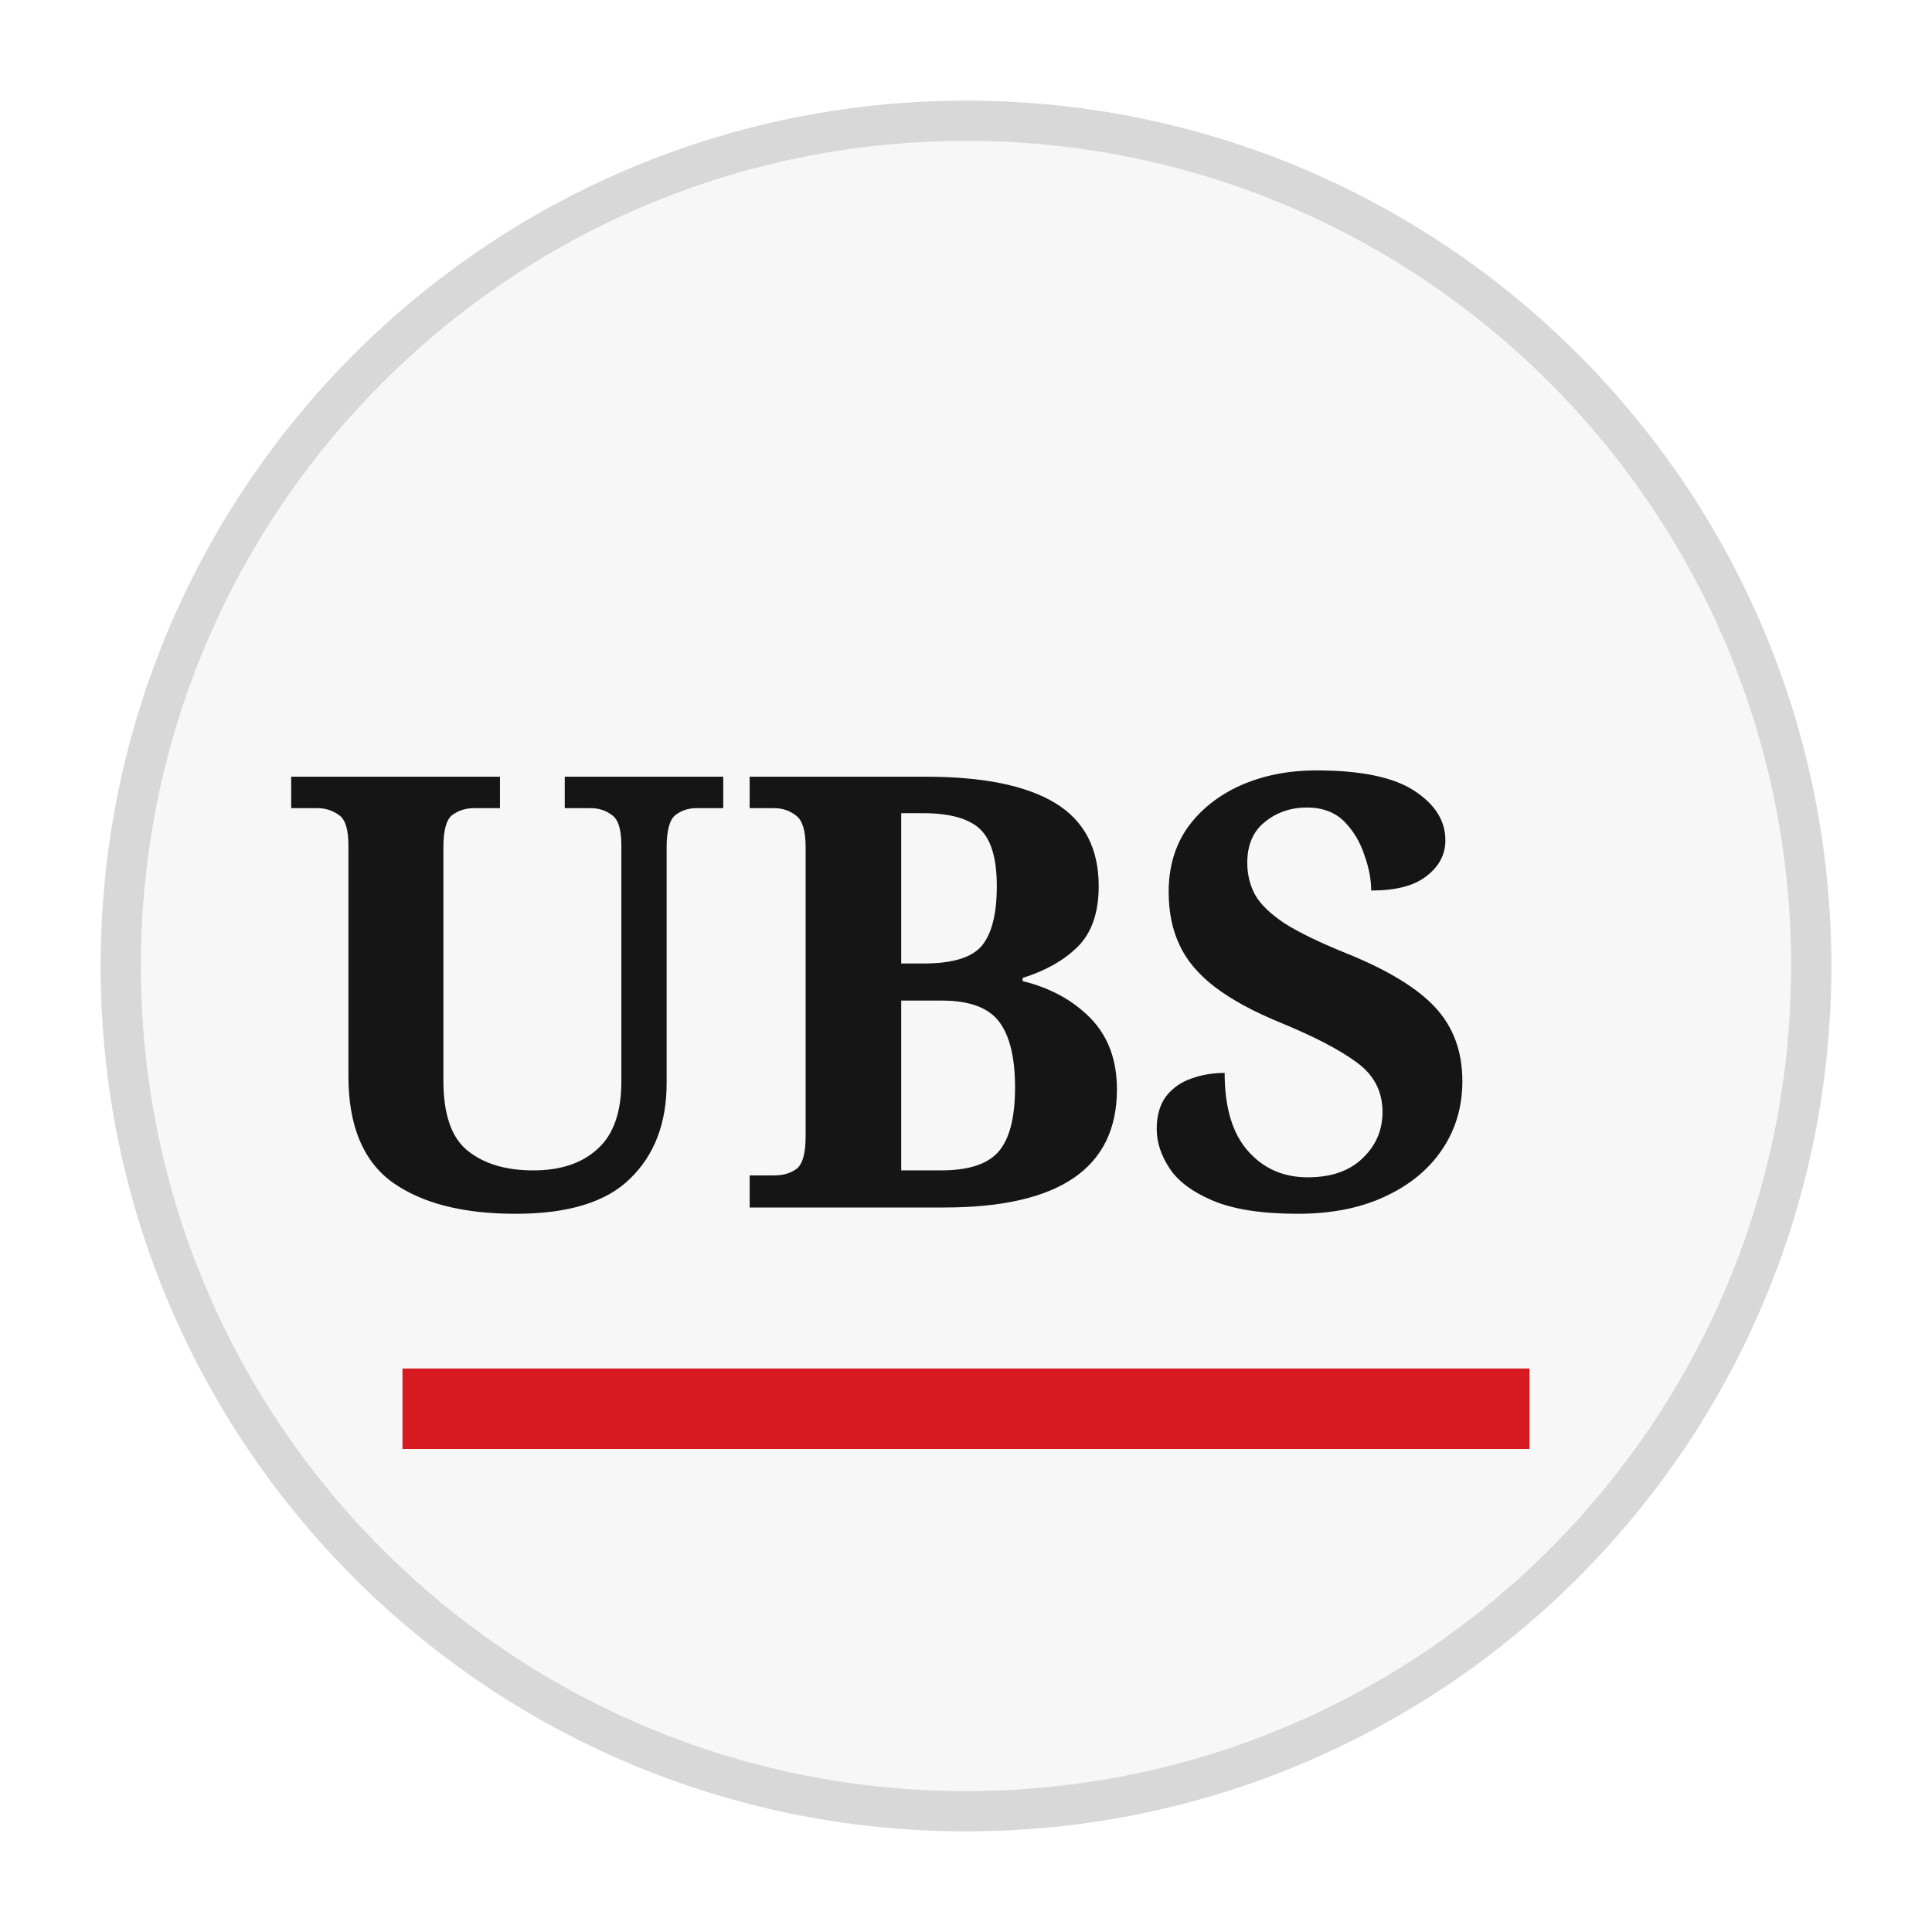
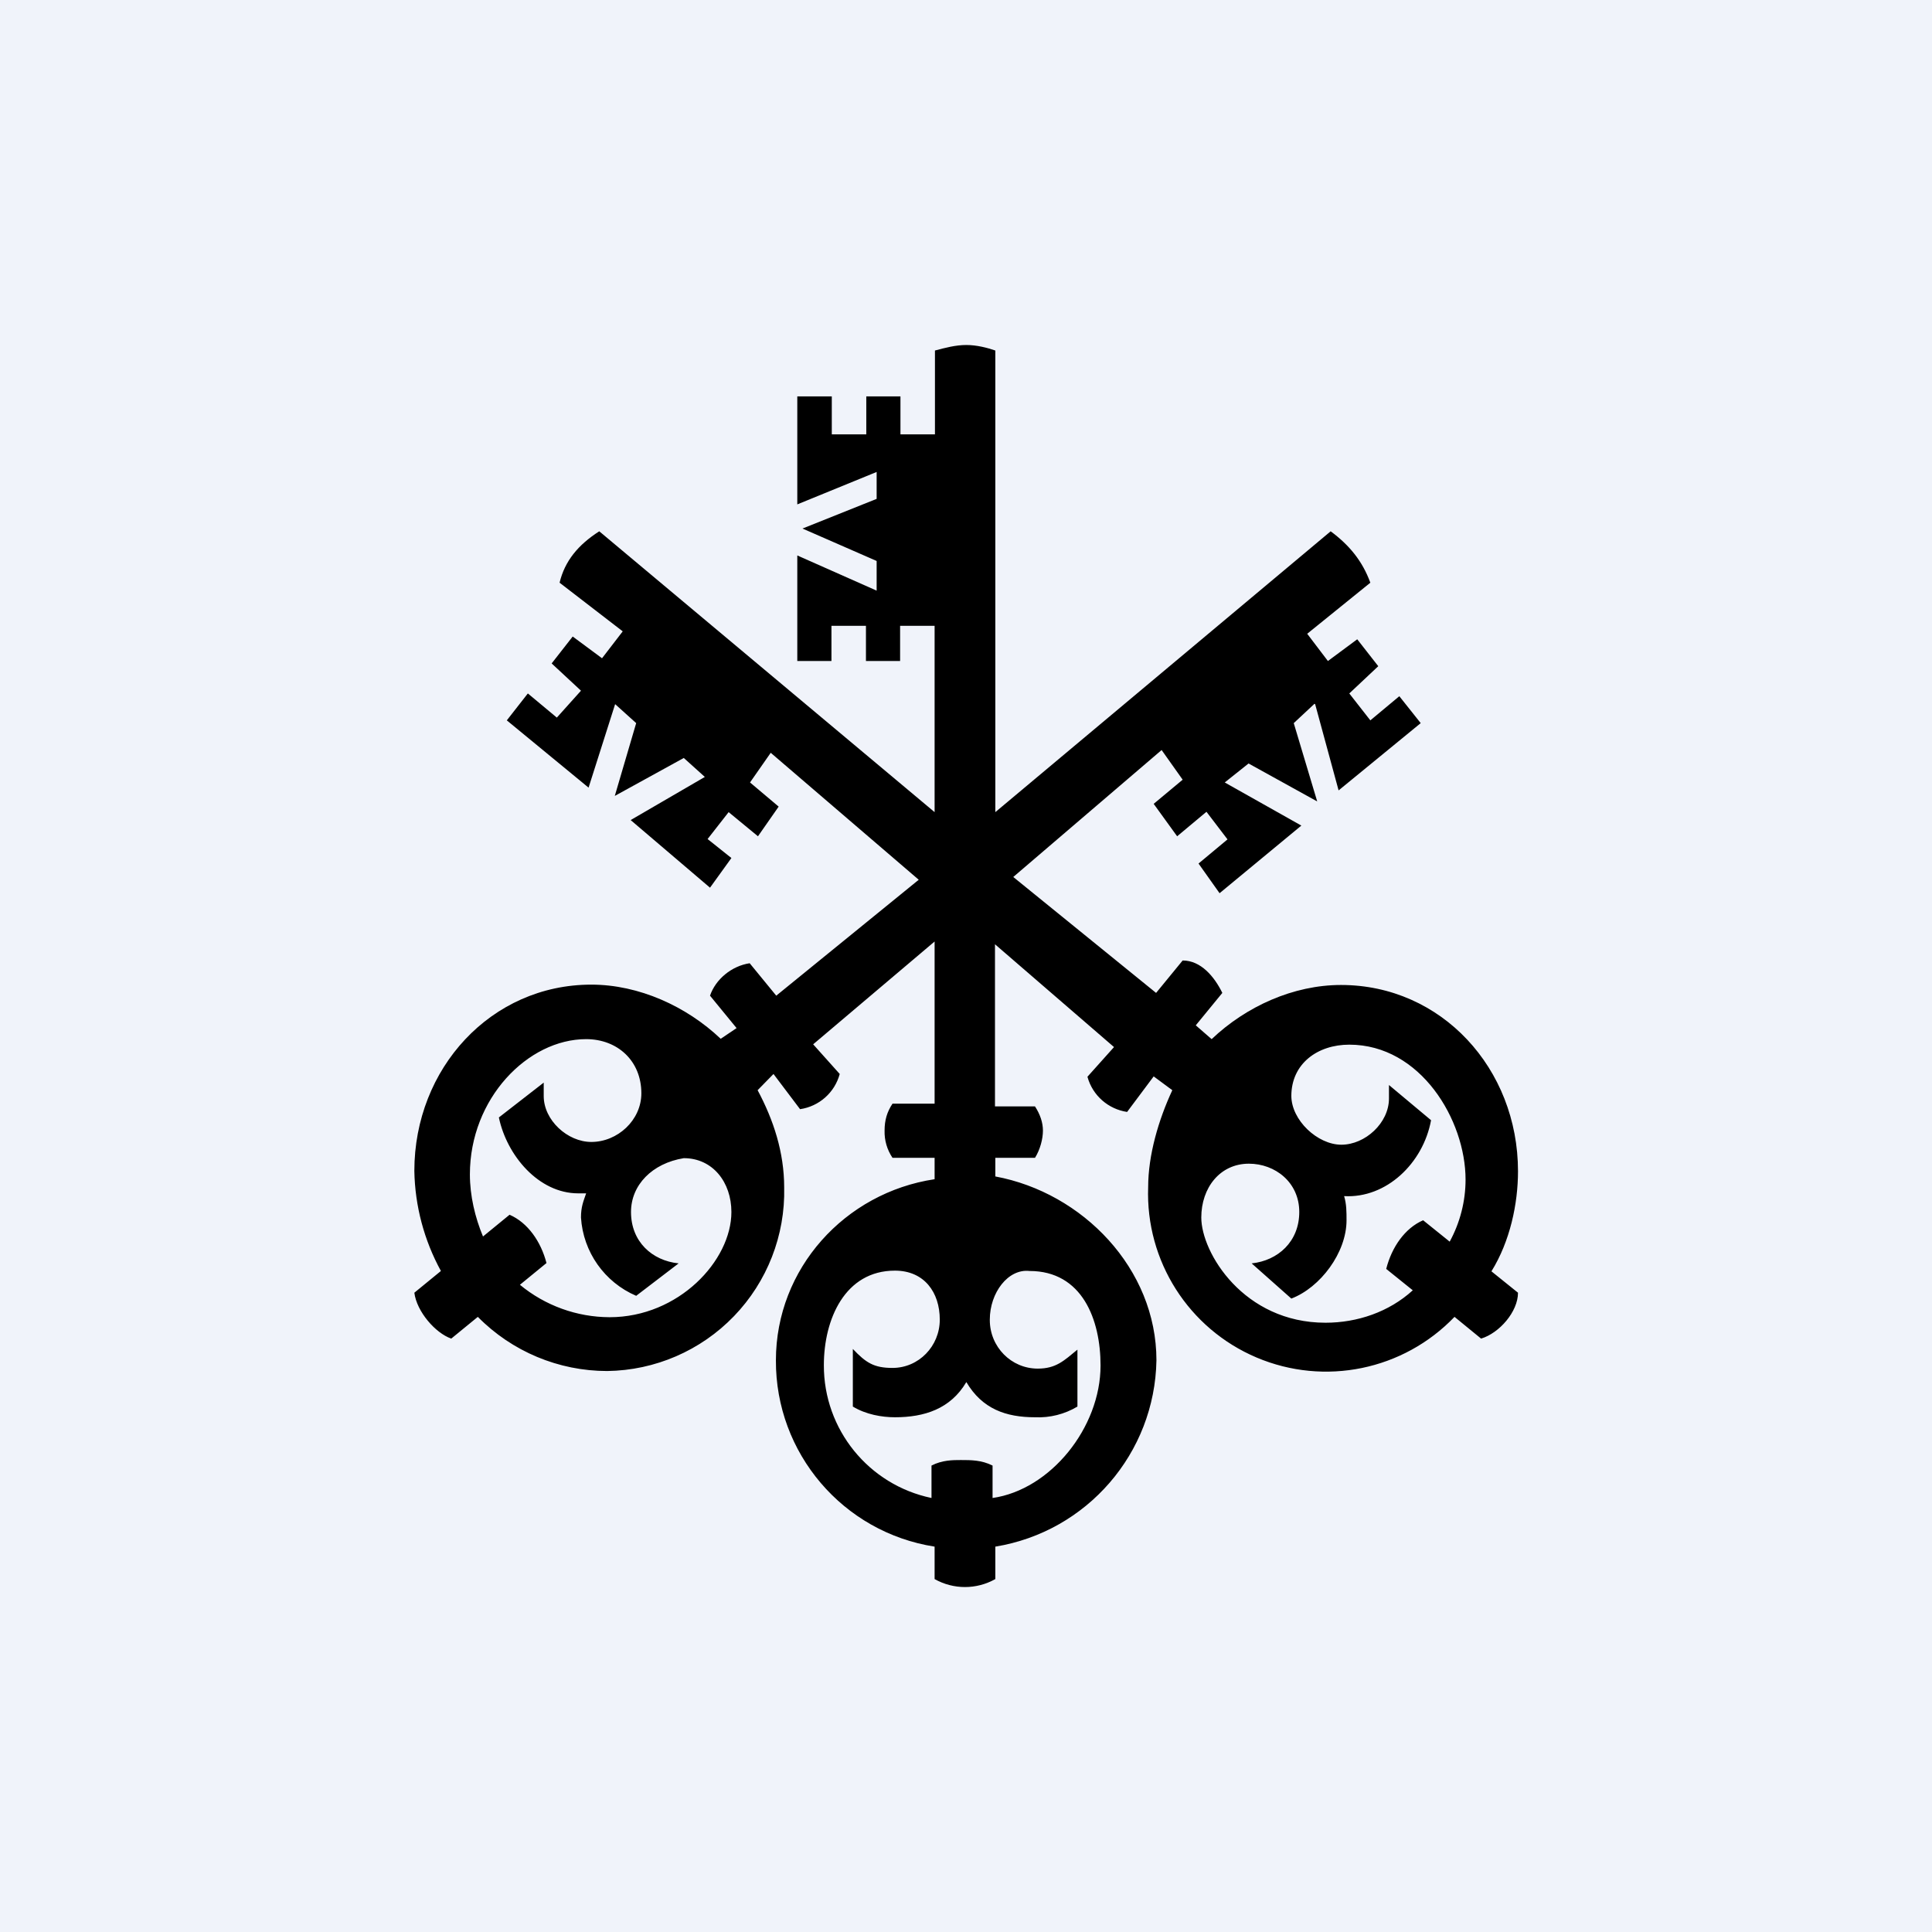
- <svg xmlns="http://www.w3.org/2000/svg" viewBox="0 0 48 48" role="img" aria-label="UBS">
-   <circle cx="24" cy="24" r="21" fill="#f7f7f7" stroke="#d8d8d8" />
-   <text x="7" y="30" fill="#151515" font-family="Georgia, serif" font-size="15" font-weight="700">UBS</text>
-   <path d="M10 35h28" stroke="#d71920" stroke-width="2" />
+ <svg xmlns="http://www.w3.org/2000/svg" width="56" height="56" viewBox="0 0 56 56">
+   <path fill="#F0F3FA" d="M0 0h56v56H0z" />
+   <path d="m38.1 20.4-.6.56.68 2.27-1.99-1.1-.69.55 2.22 1.25-2.37 1.96-.61-.86.84-.7-.61-.8-.85.71-.68-.94.84-.7-.61-.86-4.3 3.68 4.14 3.36.77-.94c.53 0 .92.47 1.15.94l-.77.94.46.4c1-.95 2.37-1.57 3.75-1.57 2.91 0 5.13 2.42 5.13 5.4 0 .94-.23 2.03-.77 2.9l.77.62c0 .55-.54 1.17-1.07 1.33l-.77-.63a5.16 5.16 0 0 1-8.88-3.76c0-.93.3-1.95.7-2.81l-.54-.4-.77 1.03c-.54-.08-1-.47-1.15-1.02l.77-.86-3.45-2.98v4.7H30c.15.23.23.47.23.7 0 .24-.08.55-.23.79h-1.15v.54c2.53.47 4.67 2.67 4.67 5.33a5.57 5.57 0 0 1-4.67 5.4v.94a1.79 1.79 0 0 1-1.76 0v-.94a5.44 5.44 0 0 1-4.6-5.4c0-2.66 2-4.86 4.6-5.25v-.62h-1.22a1.34 1.34 0 0 1-.23-.79c0-.3.07-.54.23-.78h1.22v-4.7l-3.52 2.98.77.86a1.4 1.4 0 0 1-1.15 1.02l-.77-1.02-.46.47c.46.86.77 1.8.77 2.82a5.2 5.2 0 0 1-5.13 5.32 5.27 5.27 0 0 1-3.75-1.57l-.77.63c-.46-.16-1-.78-1.07-1.33l.77-.63a6.27 6.27 0 0 1-.77-2.9c0-2.97 2.22-5.4 5.13-5.4 1.38 0 2.76.63 3.75 1.57l.46-.31-.77-.94c.16-.47.62-.86 1.15-.94l.77.94 4.13-3.36-4.29-3.68-.6.86.83.7-.6.86-.85-.7-.61.78.69.55-.62.86-2.3-1.96 2.15-1.25-.61-.55-2 1.1.62-2.11-.61-.55-.77 2.42-2.37-1.95.61-.78.84.7.7-.78-.85-.79.61-.78.85.63.6-.78-1.83-1.41c.15-.63.54-1.1 1.15-1.49l9.72 8.14v-5.4h-1v1.02h-.99v-1.02h-1v1.02h-.99V16.1l2.3 1.02v-.86l-2.15-.94 2.15-.86v-.78l-2.3.94v-3.13h1v1.1h1v-1.1h.99v1.1h1v-2.43c.3-.08.6-.16.91-.16.3 0 .61.08.84.16v13.38l9.72-8.14c.54.4.92.86 1.15 1.49l-1.83 1.48.6.79.85-.63.61.78-.84.79.61.78.84-.7.62.78-2.38 1.95-.68-2.5ZM18.29 35.13c0 .86.61 1.41 1.38 1.49l-1.23.94a2.65 2.65 0 0 1-1.6-2.27c0-.31.07-.47.15-.7h-.23c-1.15 0-2.07-1.1-2.3-2.2l1.3-1.01v.39c0 .7.69 1.33 1.38 1.33.76 0 1.45-.63 1.45-1.41 0-.94-.69-1.57-1.6-1.57-1.69 0-3.37 1.72-3.37 3.92 0 .62.15 1.25.38 1.8l.77-.63c.53.23.91.78 1.07 1.4l-.77.63a4.1 4.1 0 0 0 2.6.94c2 0 3.53-1.64 3.53-3.05 0-.86-.54-1.56-1.38-1.56-.92.15-1.53.78-1.53 1.56Zm10.4 3.13c0 .78.62 1.41 1.39 1.41.53 0 .76-.23 1.15-.55v1.65a2.2 2.2 0 0 1-1.23.31c-.84 0-1.53-.24-1.99-1.02-.46.78-1.22 1.02-2.07 1.02-.38 0-.84-.08-1.22-.31V39.1c.38.4.61.55 1.15.55.76 0 1.37-.63 1.37-1.4 0-.79-.45-1.42-1.3-1.42-1.45 0-2.06 1.41-2.06 2.74A3.92 3.92 0 0 0 27 43.42v-.94c.31-.16.62-.16.85-.16.3 0 .6 0 .92.16v.94c1.68-.24 3.13-2.04 3.13-3.84 0-1.33-.53-2.74-2.06-2.74-.62-.07-1.15.63-1.15 1.41Zm8.74-6.5c0 .71.76 1.42 1.45 1.42s1.38-.63 1.38-1.34v-.39l1.22 1.02c-.23 1.25-1.3 2.27-2.52 2.2.07.23.07.46.07.7 0 .94-.76 1.95-1.6 2.27l-1.15-1.02c.76-.08 1.38-.63 1.38-1.49s-.7-1.4-1.46-1.4c-.84 0-1.38.7-1.38 1.56 0 1.02 1.23 3.05 3.6 3.05.92 0 1.84-.31 2.53-.94l-.77-.62c.16-.63.54-1.18 1.07-1.41l.77.62c.3-.55.46-1.17.46-1.8 0-1.72-1.3-3.91-3.37-3.91-.92 0-1.68.55-1.68 1.49Z" />
</svg>
